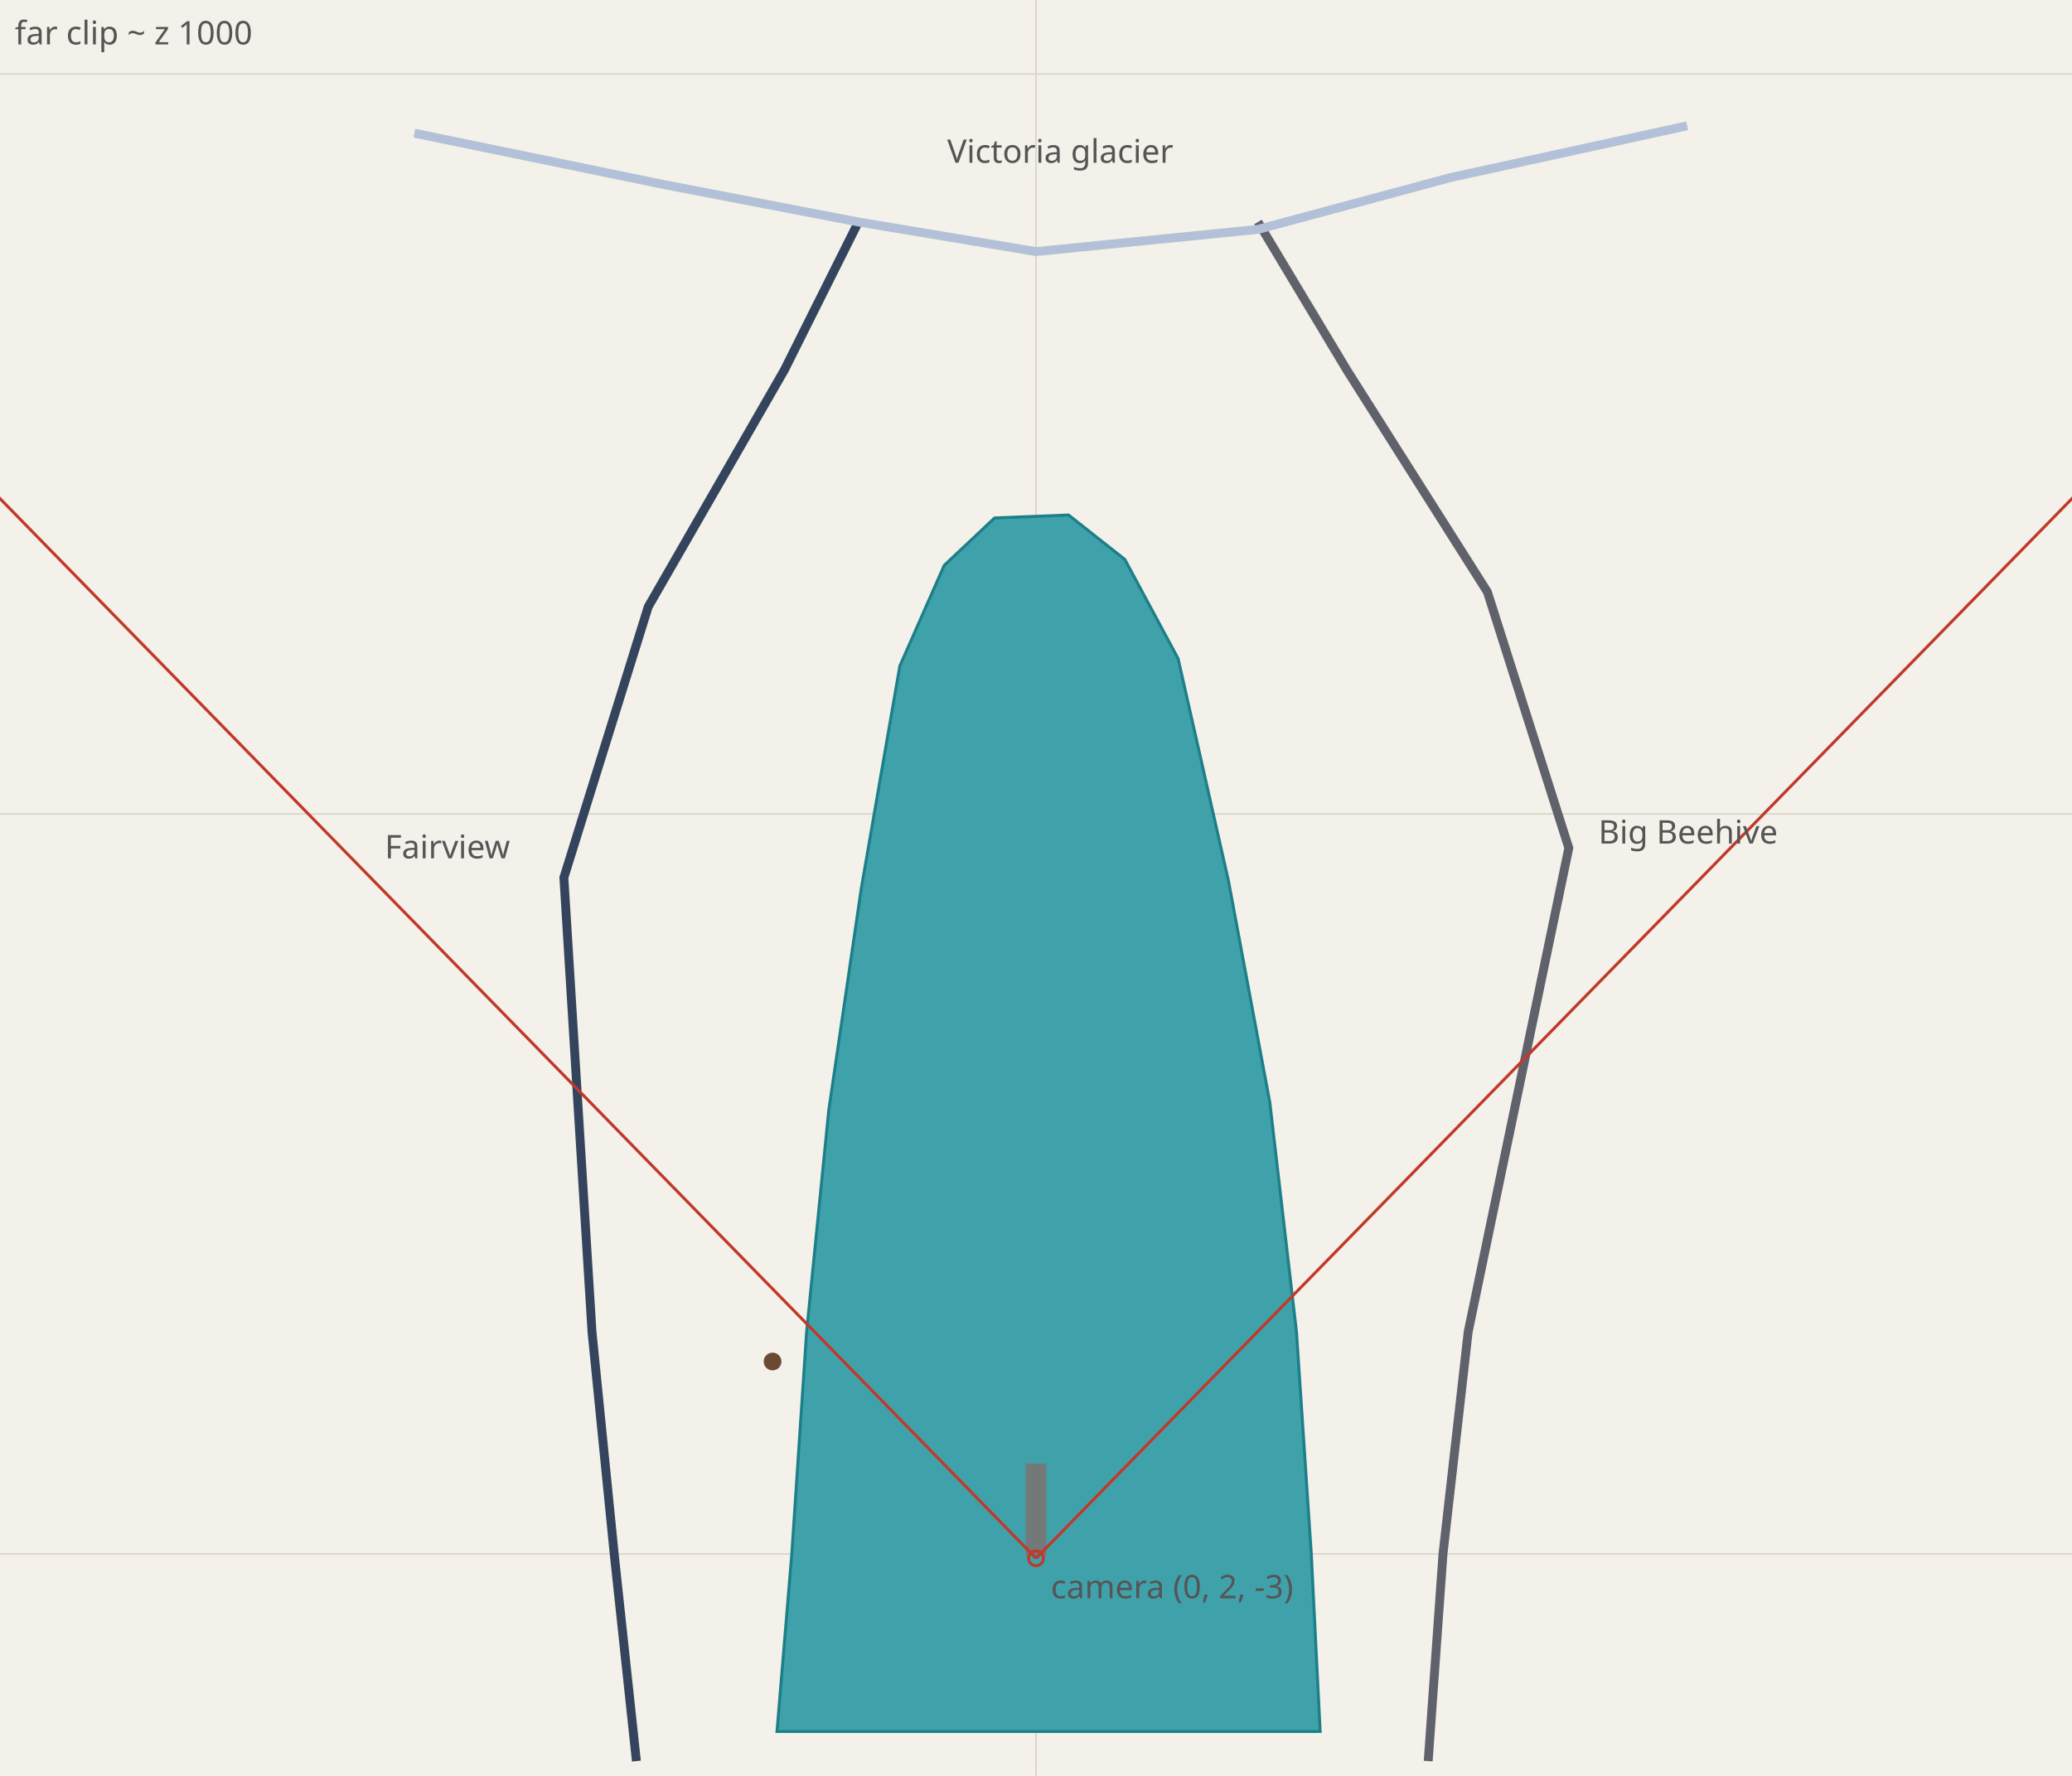
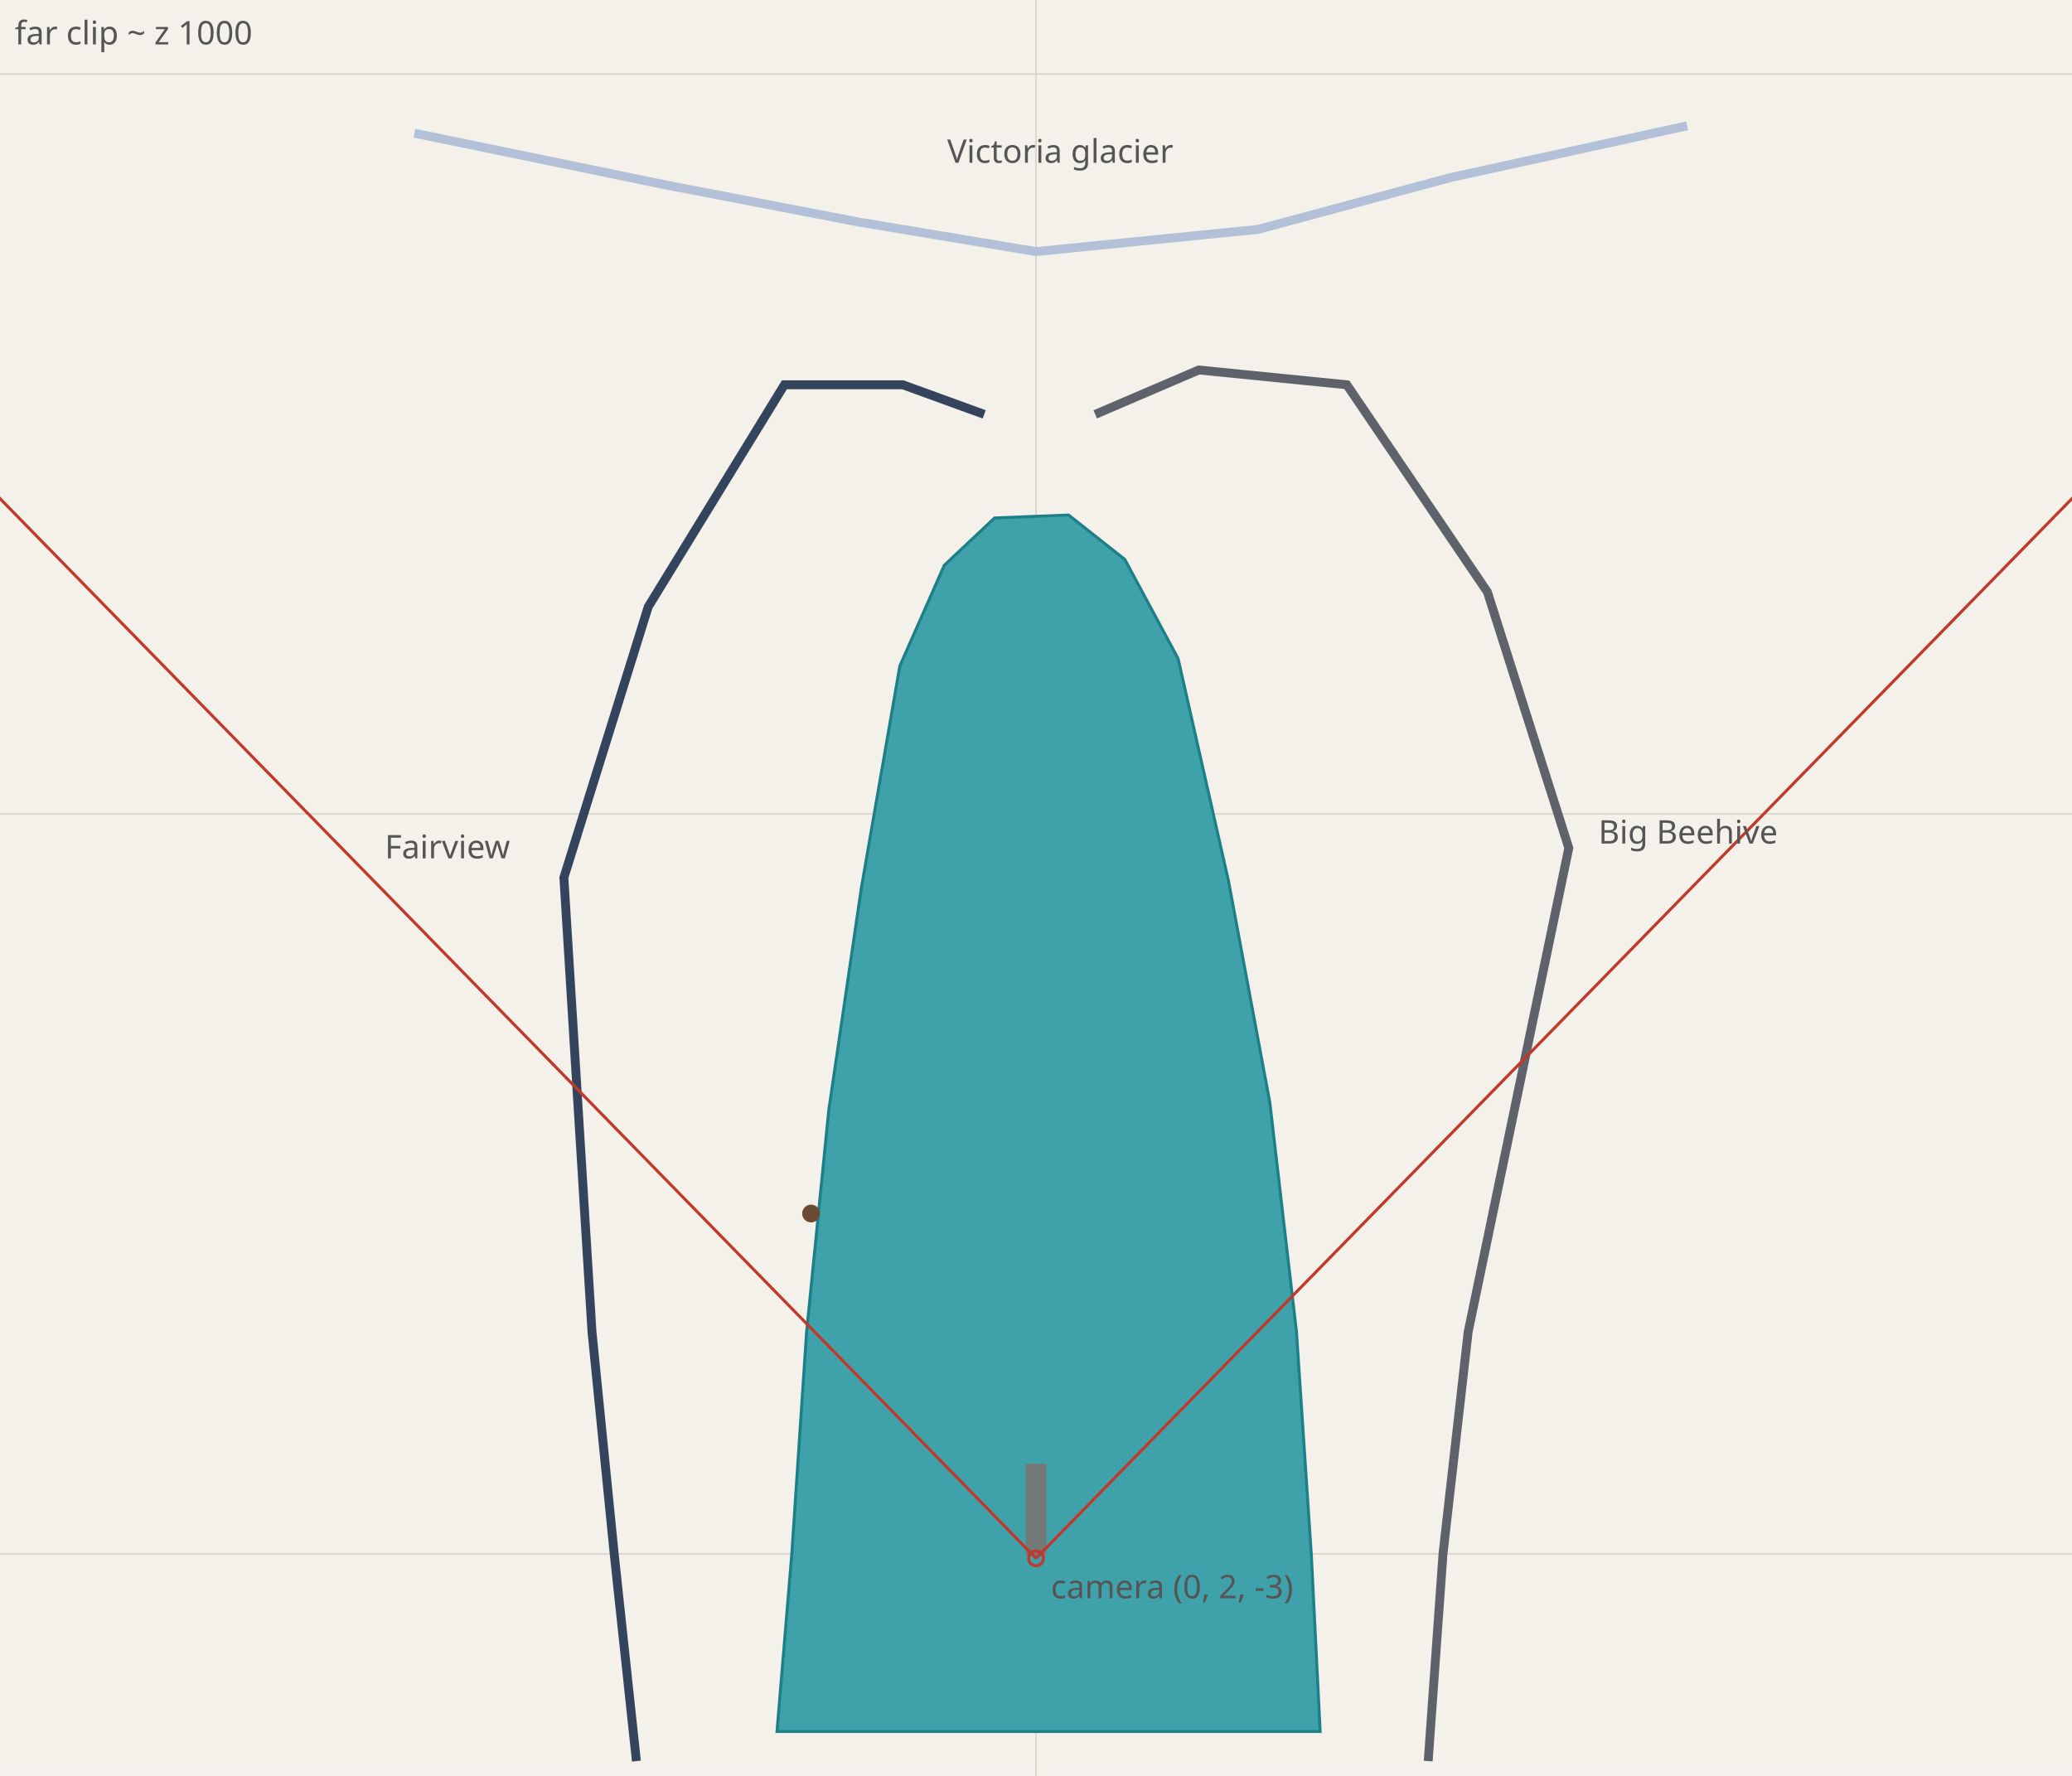
<svg xmlns="http://www.w3.org/2000/svg" width="1400" height="1200" viewBox="-700 -1050 1400 1200">
  <rect class="guide" x="-700" y="-1050" width="1400" height="1200" fill="#f3f1ea" />
  <g class="guide" stroke="#d8d4c8" stroke-width="1">
    <line x1="-700" y1="0" x2="700" y2="0" />
    <line x1="0" y1="-1050" x2="0" y2="150" />
    <line x1="-700" y1="-500" x2="700" y2="-500" />
    <line x1="-700" y1="-1000" x2="700" y2="-1000" />
  </g>
  <polygon id="lake" fill="#3fa2ab" stroke="#1d7f88" stroke-width="2" points="-175,120 -165,0 -155,-150 -140,-300 -118,-450 -92,-600 -62,-668 -28,-700                    22,-702 60,-672 96,-605 130,-455 158,-305 176,-150 186,0 192,120" />
-   <polyline id="ridge-left" data-profile="profile-left" data-slope="1.15" fill="none" stroke="#34445d" stroke-width="6" points="-270,140 -285,0 -300,-150 -319,-457 -262,-640 -170,-800 -120,-900" />
-   <polyline id="ridge-right" data-profile="profile-right" data-slope="0.8" fill="none" stroke="#5f626b" stroke-width="6" points="265,140 275,0 292,-150 360,-477 305,-650 210,-800 150,-900" />
-   <polyline id="ridge-far" data-profile="profile-far" data-slope="0.6" fill="none" stroke="#b3c1d8" stroke-width="6" points="-420,-960 -250,-925 -120,-900 0,-880 150,-895 280,-930 440,-965" />
-   <circle id="boathouse" cx="-178" cy="-130" r="6" fill="#6b4a33" />
+   <polyline id="ridge-left" data-silhouette="silhouette-left" data-slope="1.15" fill="none" stroke="#34445d" stroke-width="6" points="-270,140 -285,0 -300,-150 -319,-457 -262,-640 -170,-790 -90,-790 -35,-770" />
+   <polyline id="ridge-right" data-silhouette="silhouette-right" data-slope="0.8" fill="none" stroke="#5f626b" stroke-width="6" points="265,140 275,0 292,-150 360,-477 305,-650 210,-790 110,-800 40,-770" />
+   <polyline id="ridge-far" data-silhouette="silhouette-far" data-slope="0.6" fill="none" stroke="#b3c1d8" stroke-width="6" points="-420,-960 -250,-925 -120,-900 0,-880 150,-895 280,-930 440,-965" />
+   <circle id="boathouse" cx="-152" cy="-230" r="6" fill="#6b4a33" data-scale="2" data-clearing="40" />
  <g class="guide" fill="none" stroke="#c0392b" stroke-width="2">
    <circle cx="0" cy="3" r="5" />
    <line x1="0" y1="3" x2="-1000" y2="-1020" />
    <line x1="0" y1="3" x2="1000" y2="-1020" />
    <rect x="-6" y="-60" width="12" height="60" fill="#c0392b" opacity="0.4" />
  </g>
  <g class="guide" font-family="sans-serif" font-size="22" fill="#555">
    <text x="-690" y="-1020">far clip ~ z 1000</text>
    <text x="10" y="30">camera (0, 2, -3)</text>
    <text x="-440" y="-470">Fairview</text>
    <text x="380" y="-480">Big Beehive</text>
    <text x="-60" y="-940">Victoria glacier</text>
  </g>
</svg>
